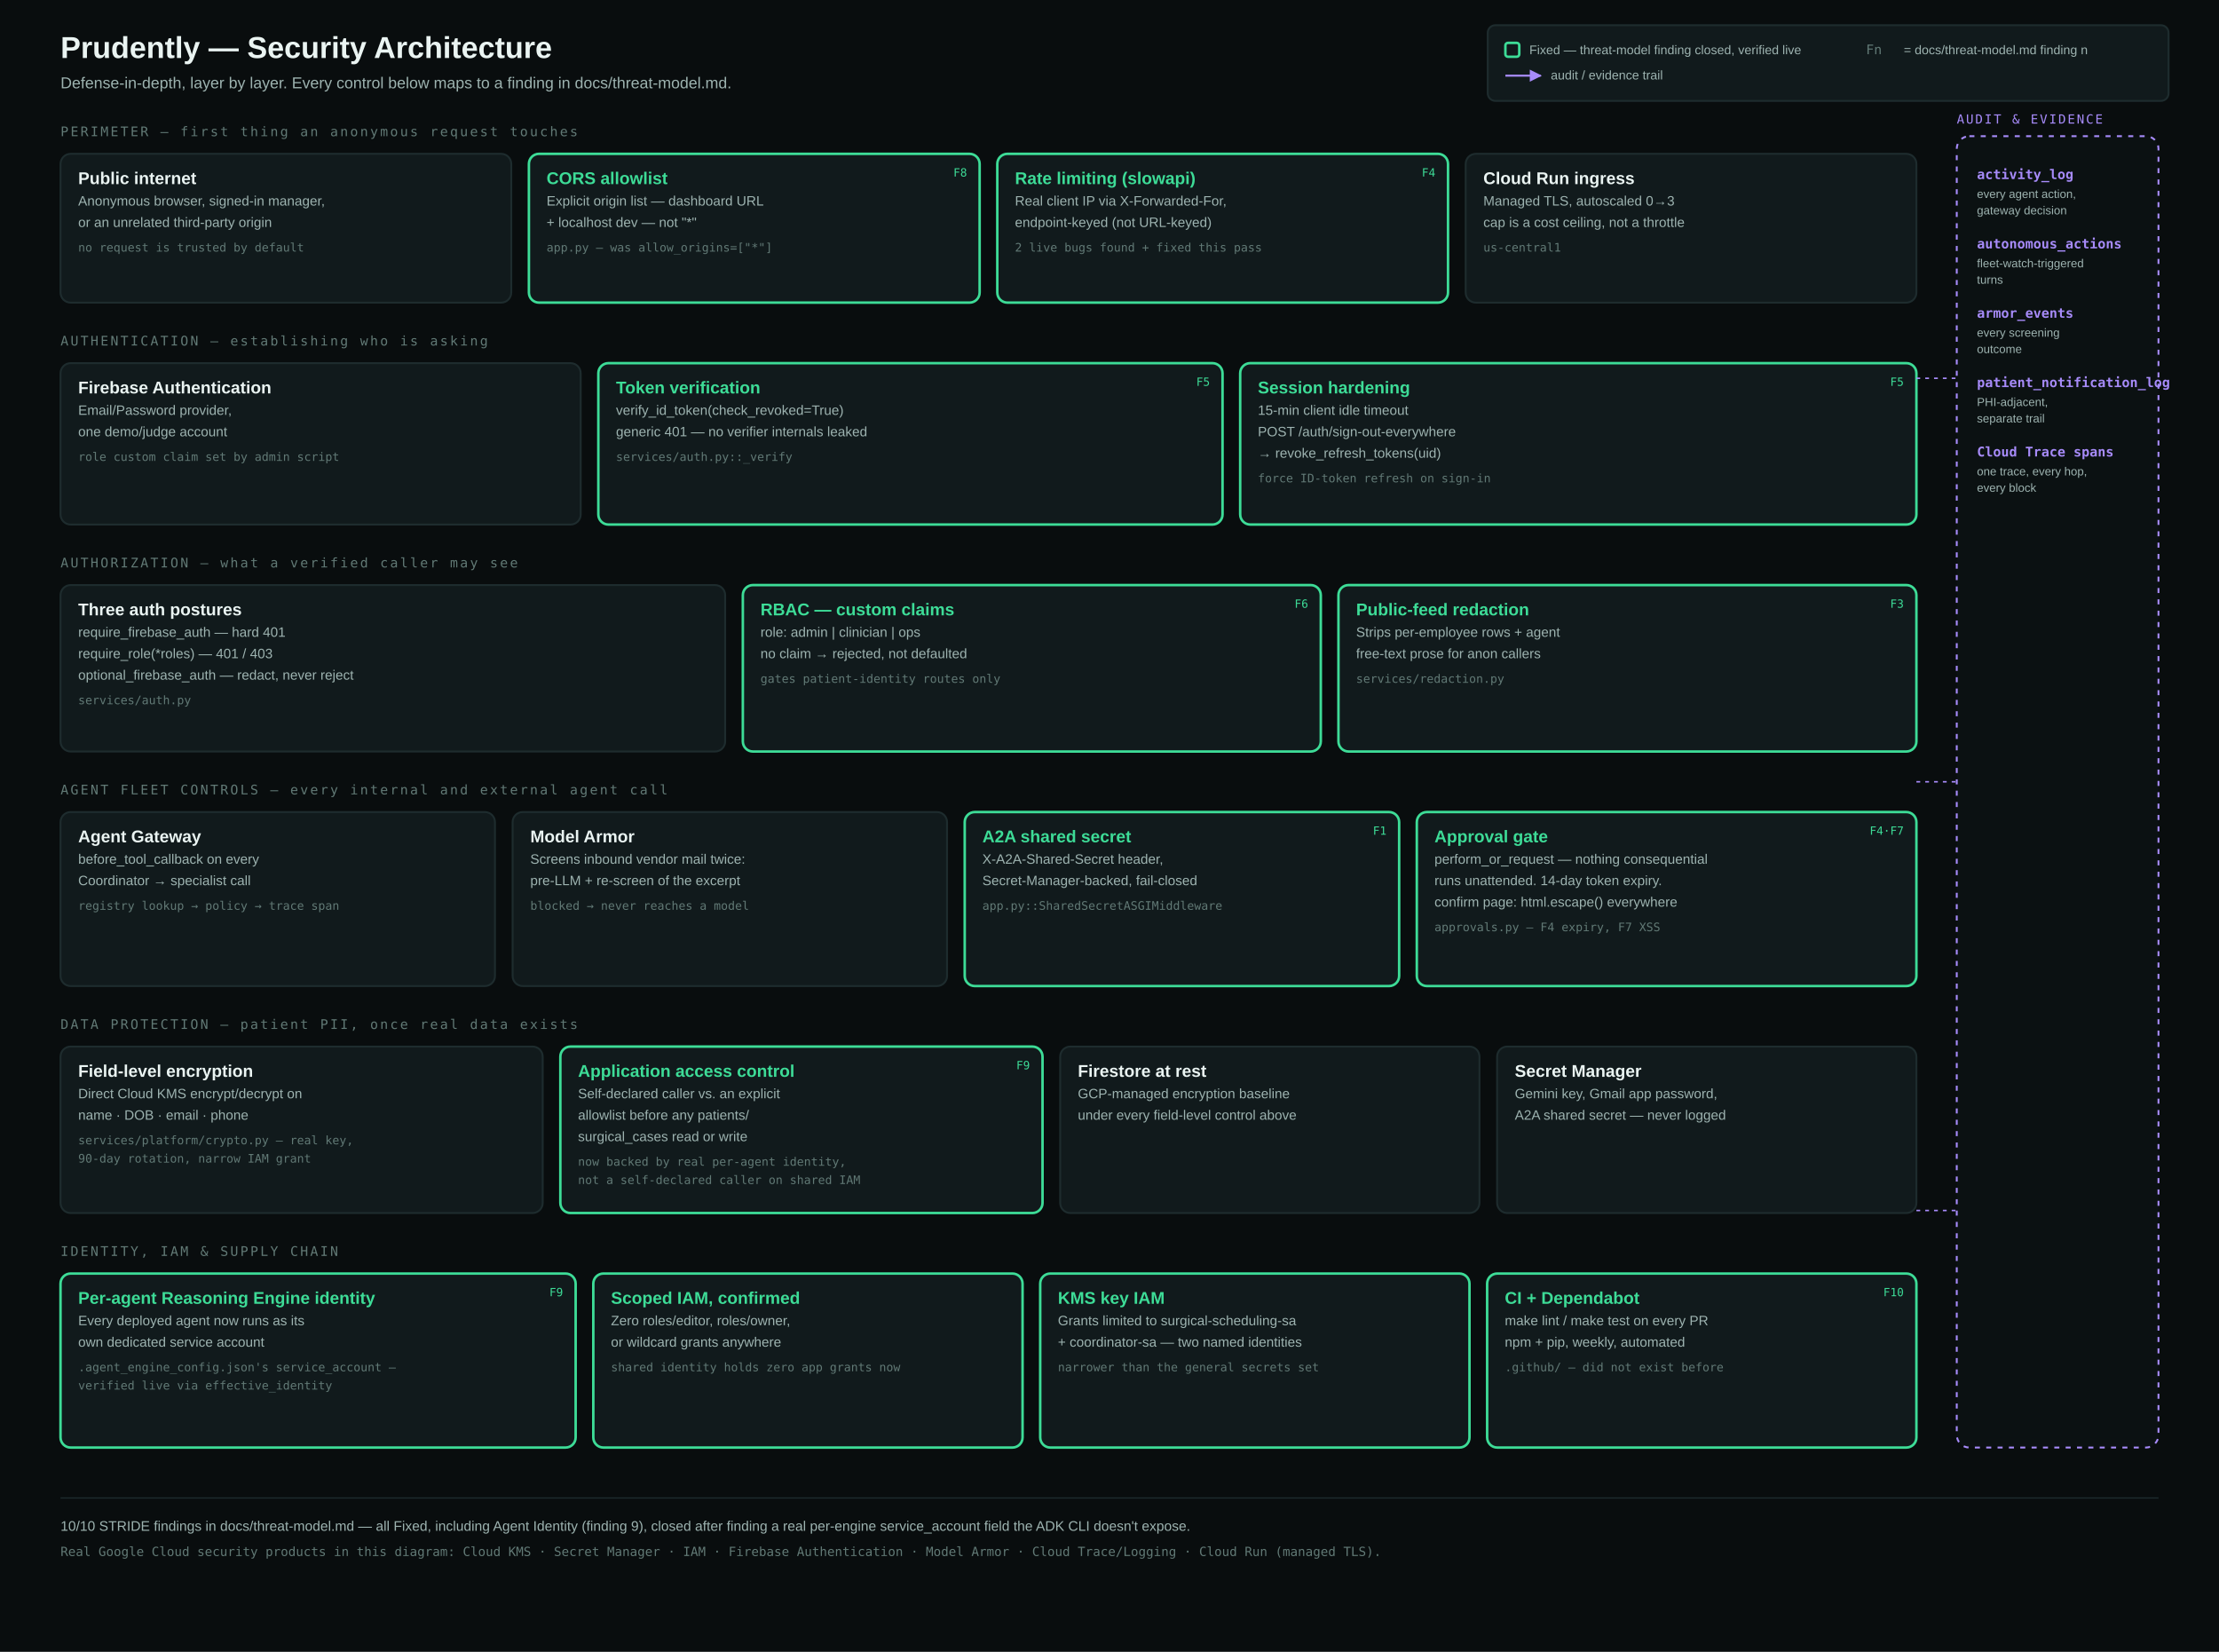
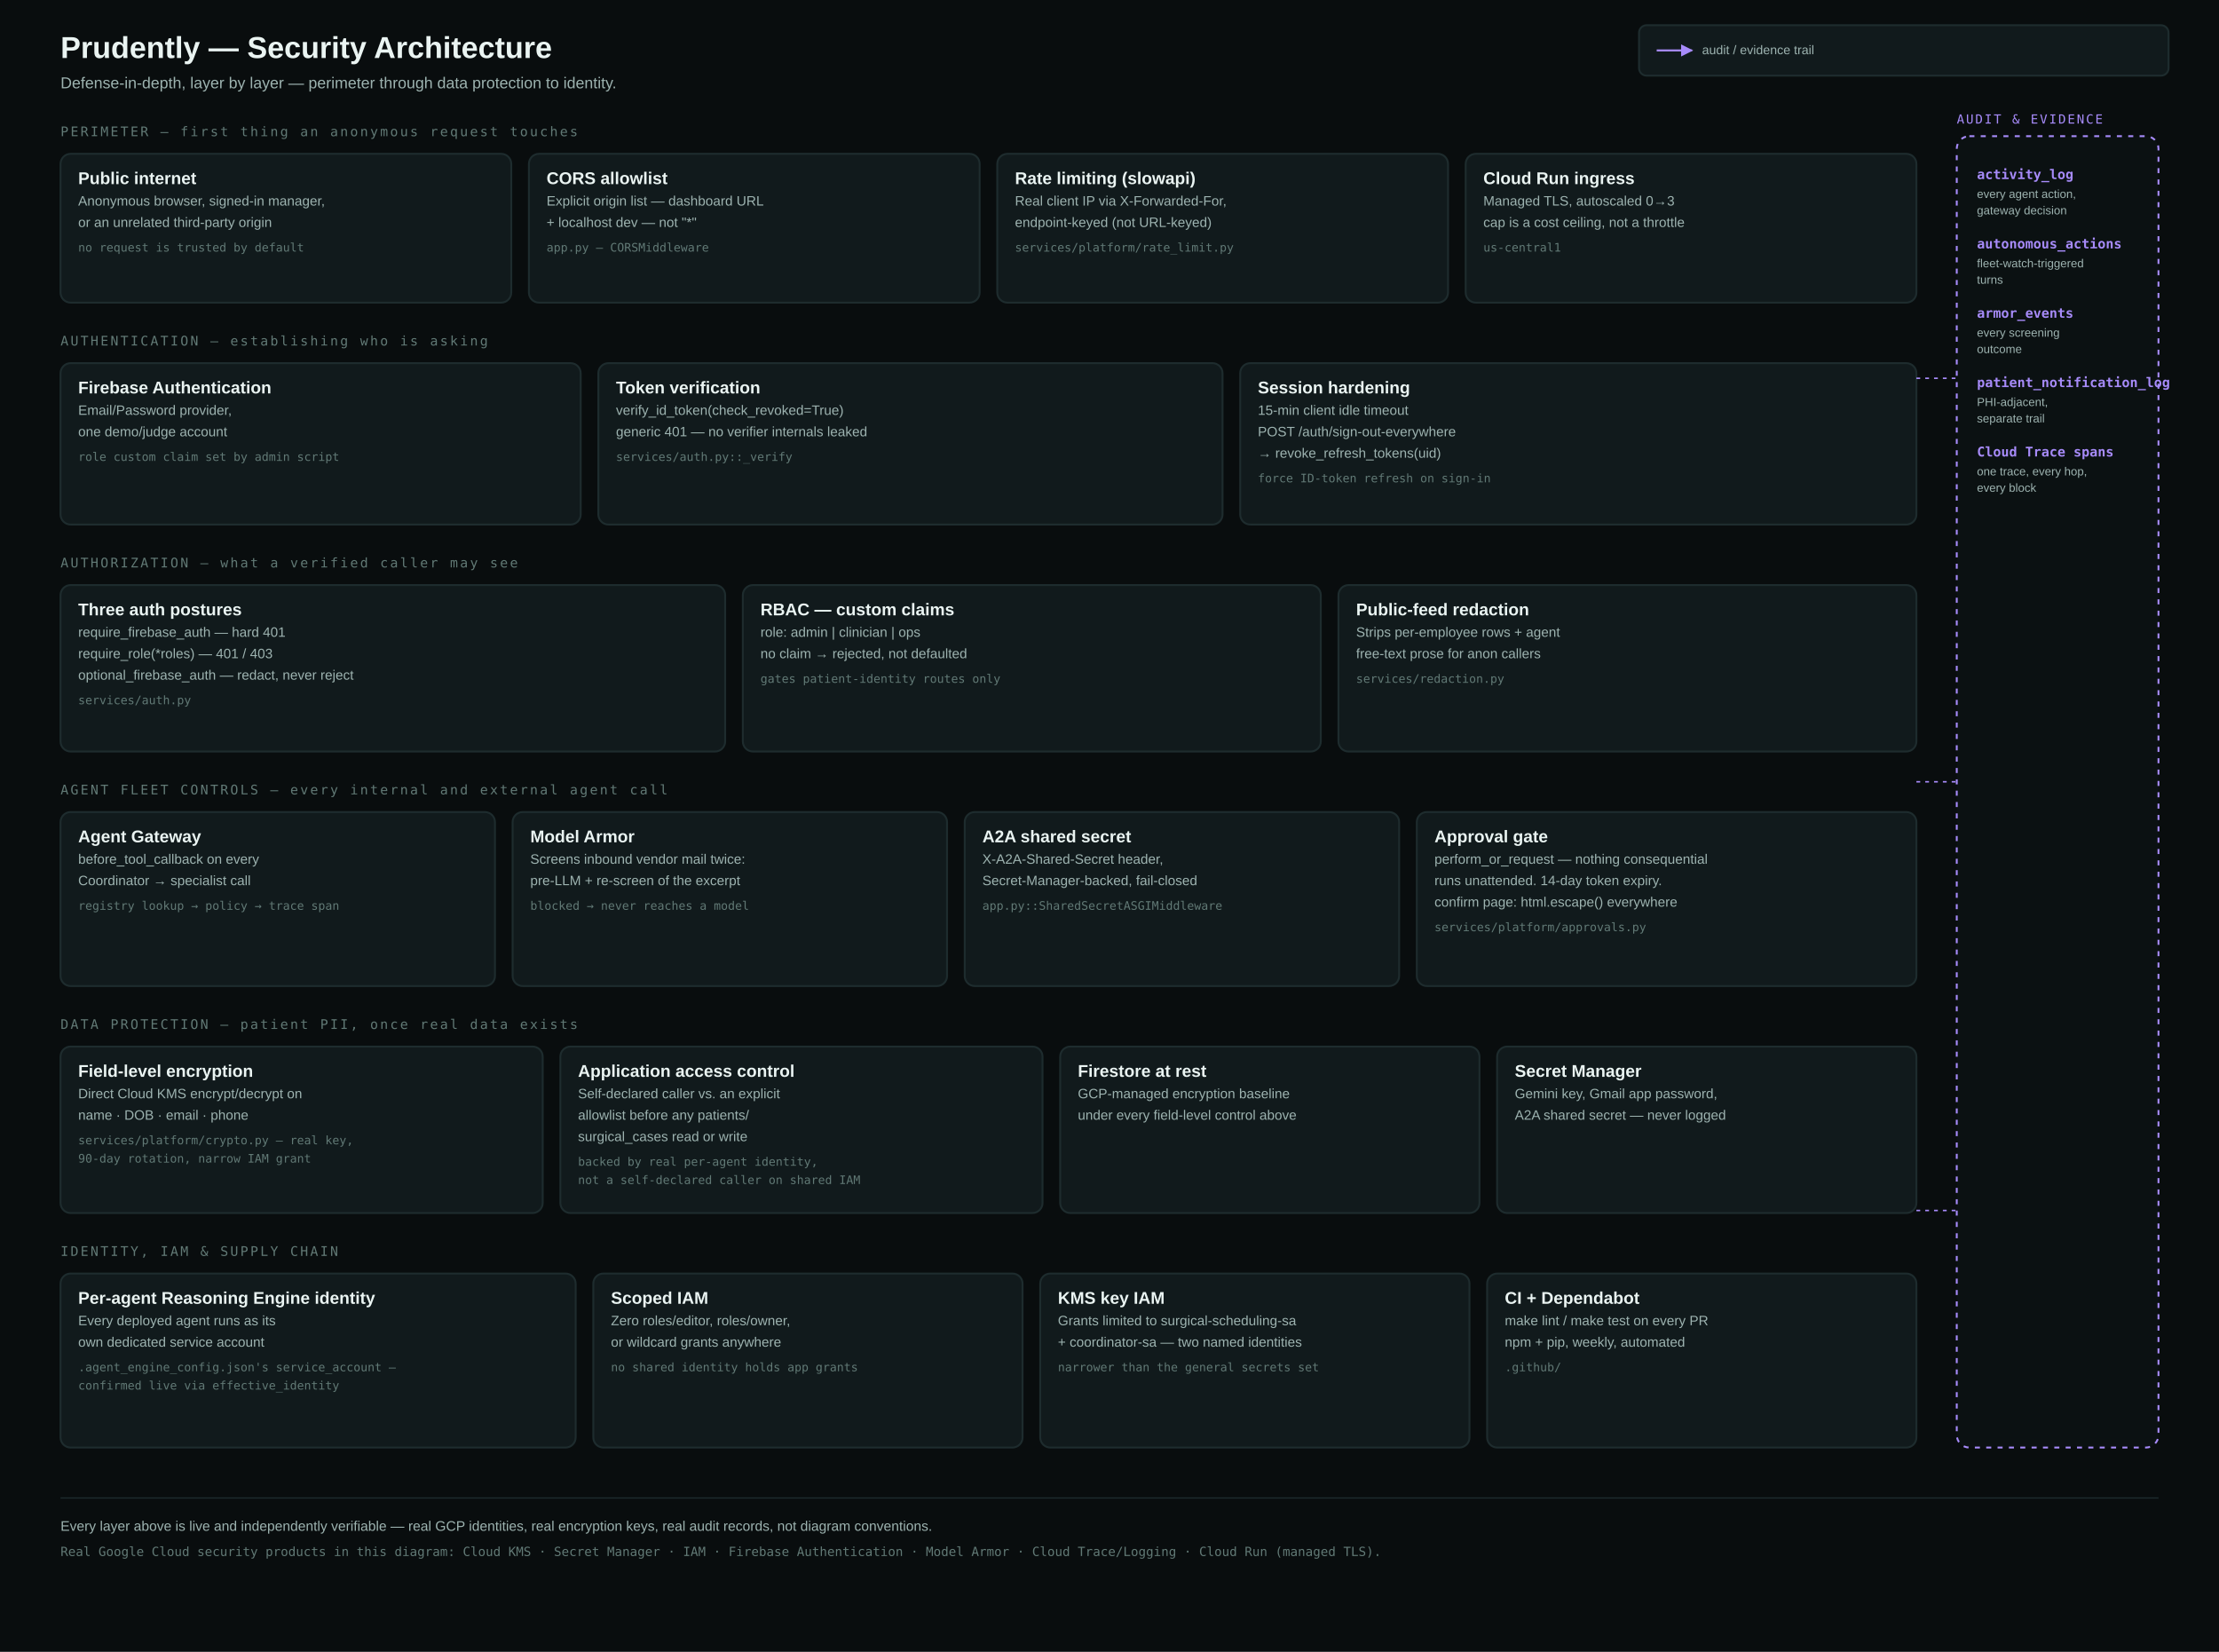
<svg xmlns="http://www.w3.org/2000/svg" viewBox="0 0 1760 1310" width="1760" height="1310" font-family="'Instrument Sans','Helvetica Neue',Arial,sans-serif">
  <defs>
    <marker id="arrow" viewBox="0 0 10 10" refX="9" refY="5" markerWidth="6" markerHeight="6" orient="auto-start-reverse">
      <path d="M 0 0 L 10 5 L 0 10 z" fill="#9db3b0" />
    </marker>
    <marker id="arrowTeal" viewBox="0 0 10 10" refX="9" refY="5" markerWidth="6" markerHeight="6" orient="auto-start-reverse">
      <path d="M 0 0 L 10 5 L 0 10 z" fill="#2dd4c8" />
    </marker>
    <marker id="arrowIndigo" viewBox="0 0 10 10" refX="9" refY="5" markerWidth="6" markerHeight="6" orient="auto-start-reverse">
      <path d="M 0 0 L 10 5 L 0 10 z" fill="#a78bfa" />
    </marker>
    <marker id="arrowSafe" viewBox="0 0 10 10" refX="9" refY="5" markerWidth="6" markerHeight="6" orient="auto-start-reverse">
      <path d="M 0 0 L 10 5 L 0 10 z" fill="#3ddc97" />
    </marker>
    <marker id="arrowCrit" viewBox="0 0 10 10" refX="9" refY="5" markerWidth="6" markerHeight="6" orient="auto-start-reverse">
      <path d="M 0 0 L 10 5 L 0 10 z" fill="#ff6b5c" />
    </marker>
  </defs>
  <rect width="1760" height="1310" fill="#090d0e" />
  <text x="48" y="46" font-size="24" font-weight="700" fill="#eaf4f2" font-family="'Instrument Sans','Helvetica Neue',Arial,sans-serif">Prudently — Security Architecture</text>
-   <text x="48" y="70" font-size="12.5" font-weight="400" fill="#9db3b0" font-family="'Instrument Sans','Helvetica Neue',Arial,sans-serif">Defense-in-depth, layer by layer. Every control below maps to a finding in docs/threat-model.md.</text>
-   <rect x="1180" y="20" width="540" height="60" rx="6" fill="#111a1c" stroke="#1e2c2e" stroke-width="1.5" />
-   <rect x="1194" y="34" width="11" height="11" rx="2" fill="#111a1c" stroke="#3ddc97" stroke-width="2" />
-   <text x="1213" y="43" font-size="10" font-weight="400" fill="#9db3b0" font-family="'Instrument Sans','Helvetica Neue',Arial,sans-serif">Fixed — threat-model finding closed, verified live</text>
-   <line x1="1194" y1="60" x2="1222" y2="60" stroke="#a78bfa" stroke-width="1.6" fill="none" marker-end="url(#arrowIndigo)" />
-   <text x="1230" y="63" font-size="10" font-weight="400" fill="#9db3b0" font-family="'Instrument Sans','Helvetica Neue',Arial,sans-serif">audit / evidence trail</text>
-   <text x="1480" y="43" font-size="10.5" font-weight="400" fill="#617975" font-family="'JetBrains Mono', ui-monospace, monospace">Fn</text>
-   <text x="1510" y="43" font-size="10" font-weight="400" fill="#9db3b0" font-family="'Instrument Sans','Helvetica Neue',Arial,sans-serif">= docs/threat-model.md finding n</text>
+   <text x="48" y="70" font-size="12.5" font-weight="400" fill="#9db3b0" font-family="'Instrument Sans','Helvetica Neue',Arial,sans-serif">Defense-in-depth, layer by layer — perimeter through data protection to identity.</text>
+   <rect x="1300" y="20" width="420" height="40" rx="6" fill="#111a1c" stroke="#1e2c2e" stroke-width="1.5" />
+   <line x1="1314" y1="40" x2="1342" y2="40" stroke="#a78bfa" stroke-width="1.6" fill="none" marker-end="url(#arrowIndigo)" />
+   <text x="1350" y="43" font-size="10" font-weight="400" fill="#9db3b0" font-family="'Instrument Sans','Helvetica Neue',Arial,sans-serif">audit / evidence trail</text>
  <text x="48" y="108" font-size="10.5" font-weight="400" fill="#617975" font-family="'JetBrains Mono', ui-monospace, monospace" letter-spacing="1.6px">PERIMETER — first thing an anonymous request touches</text>
  <rect x="48" y="122" width="357.5" height="118" rx="8" fill="#111a1c" stroke="#1e2c2e" stroke-width="1.5" />
  <text x="62" y="146" font-size="13.5" font-weight="650" fill="#eaf4f2" font-family="'Instrument Sans','Helvetica Neue',Arial,sans-serif">Public internet</text>
  <text x="62" y="163" font-size="10.8" font-weight="400" fill="#9db3b0" font-family="'Instrument Sans','Helvetica Neue',Arial,sans-serif">Anonymous browser, signed-in manager,</text>
  <text x="62" y="180" font-size="10.8" font-weight="400" fill="#9db3b0" font-family="'Instrument Sans','Helvetica Neue',Arial,sans-serif">or an unrelated third-party origin</text>
  <text x="62" y="199.5" font-size="9.3" font-weight="400" fill="#617975" font-family="'JetBrains Mono', ui-monospace, monospace">no request is trusted by default</text>
-   <rect x="419.5" y="122" width="357.5" height="118" rx="8" fill="#111a1c" stroke="#3ddc97" stroke-width="2" />
-   <text x="433.5" y="146" font-size="13.5" font-weight="650" fill="#3ddc97" font-family="'Instrument Sans','Helvetica Neue',Arial,sans-serif">CORS allowlist</text>
-   <text x="767.0" y="140" font-size="9" font-weight="400" fill="#3ddc97" font-family="'JetBrains Mono', ui-monospace, monospace" text-anchor="end">F8</text>
+   <rect x="419.5" y="122" width="357.5" height="118" rx="8" fill="#111a1c" stroke="#1e2c2e" stroke-width="1.5" />
+   <text x="433.5" y="146" font-size="13.5" font-weight="650" fill="#eaf4f2" font-family="'Instrument Sans','Helvetica Neue',Arial,sans-serif">CORS allowlist</text>
  <text x="433.5" y="163" font-size="10.8" font-weight="400" fill="#9db3b0" font-family="'Instrument Sans','Helvetica Neue',Arial,sans-serif">Explicit origin list — dashboard URL</text>
  <text x="433.5" y="180" font-size="10.8" font-weight="400" fill="#9db3b0" font-family="'Instrument Sans','Helvetica Neue',Arial,sans-serif">+ localhost dev — not "*"</text>
-   <text x="433.5" y="199.5" font-size="9.3" font-weight="400" fill="#617975" font-family="'JetBrains Mono', ui-monospace, monospace">app.py — was allow_origins=["*"]</text>
-   <rect x="791.0" y="122" width="357.5" height="118" rx="8" fill="#111a1c" stroke="#3ddc97" stroke-width="2" />
-   <text x="805.0" y="146" font-size="13.5" font-weight="650" fill="#3ddc97" font-family="'Instrument Sans','Helvetica Neue',Arial,sans-serif">Rate limiting (slowapi)</text>
-   <text x="1138.5" y="140" font-size="9" font-weight="400" fill="#3ddc97" font-family="'JetBrains Mono', ui-monospace, monospace" text-anchor="end">F4</text>
+   <text x="433.5" y="199.5" font-size="9.3" font-weight="400" fill="#617975" font-family="'JetBrains Mono', ui-monospace, monospace">app.py — CORSMiddleware</text>
+   <rect x="791.0" y="122" width="357.5" height="118" rx="8" fill="#111a1c" stroke="#1e2c2e" stroke-width="1.5" />
+   <text x="805.0" y="146" font-size="13.5" font-weight="650" fill="#eaf4f2" font-family="'Instrument Sans','Helvetica Neue',Arial,sans-serif">Rate limiting (slowapi)</text>
  <text x="805.0" y="163" font-size="10.8" font-weight="400" fill="#9db3b0" font-family="'Instrument Sans','Helvetica Neue',Arial,sans-serif">Real client IP via X-Forwarded-For,</text>
  <text x="805.0" y="180" font-size="10.8" font-weight="400" fill="#9db3b0" font-family="'Instrument Sans','Helvetica Neue',Arial,sans-serif">endpoint-keyed (not URL-keyed)</text>
-   <text x="805.0" y="199.5" font-size="9.3" font-weight="400" fill="#617975" font-family="'JetBrains Mono', ui-monospace, monospace">2 live bugs found + fixed this pass</text>
+   <text x="805.0" y="199.5" font-size="9.3" font-weight="400" fill="#617975" font-family="'JetBrains Mono', ui-monospace, monospace">services/platform/rate_limit.py</text>
  <rect x="1162.5" y="122" width="357.5" height="118" rx="8" fill="#111a1c" stroke="#1e2c2e" stroke-width="1.5" />
  <text x="1176.5" y="146" font-size="13.5" font-weight="650" fill="#eaf4f2" font-family="'Instrument Sans','Helvetica Neue',Arial,sans-serif">Cloud Run ingress</text>
  <text x="1176.5" y="163" font-size="10.8" font-weight="400" fill="#9db3b0" font-family="'Instrument Sans','Helvetica Neue',Arial,sans-serif">Managed TLS, autoscaled 0→3</text>
  <text x="1176.5" y="180" font-size="10.8" font-weight="400" fill="#9db3b0" font-family="'Instrument Sans','Helvetica Neue',Arial,sans-serif">cap is a cost ceiling, not a throttle</text>
  <text x="1176.5" y="199.5" font-size="9.3" font-weight="400" fill="#617975" font-family="'JetBrains Mono', ui-monospace, monospace">us-central1</text>
  <text x="48" y="274" font-size="10.5" font-weight="400" fill="#617975" font-family="'JetBrains Mono', ui-monospace, monospace" letter-spacing="1.6px">AUTHENTICATION — establishing who is asking</text>
  <rect x="48" y="288" width="412.571" height="128" rx="8" fill="#111a1c" stroke="#1e2c2e" stroke-width="1.5" />
  <text x="62" y="312" font-size="13.5" font-weight="650" fill="#eaf4f2" font-family="'Instrument Sans','Helvetica Neue',Arial,sans-serif">Firebase Authentication</text>
  <text x="62" y="329" font-size="10.8" font-weight="400" fill="#9db3b0" font-family="'Instrument Sans','Helvetica Neue',Arial,sans-serif">Email/Password provider,</text>
  <text x="62" y="346" font-size="10.8" font-weight="400" fill="#9db3b0" font-family="'Instrument Sans','Helvetica Neue',Arial,sans-serif">one demo/judge account</text>
  <text x="62" y="365.5" font-size="9.3" font-weight="400" fill="#617975" font-family="'JetBrains Mono', ui-monospace, monospace">role custom claim set by admin script</text>
-   <rect x="474.571" y="288" width="495.086" height="128" rx="8" fill="#111a1c" stroke="#3ddc97" stroke-width="2" />
-   <text x="488.571" y="312" font-size="13.5" font-weight="650" fill="#3ddc97" font-family="'Instrument Sans','Helvetica Neue',Arial,sans-serif">Token verification</text>
-   <text x="959.657" y="306" font-size="9" font-weight="400" fill="#3ddc97" font-family="'JetBrains Mono', ui-monospace, monospace" text-anchor="end">F5</text>
+   <rect x="474.571" y="288" width="495.086" height="128" rx="8" fill="#111a1c" stroke="#1e2c2e" stroke-width="1.5" />
+   <text x="488.571" y="312" font-size="13.5" font-weight="650" fill="#eaf4f2" font-family="'Instrument Sans','Helvetica Neue',Arial,sans-serif">Token verification</text>
  <text x="488.571" y="329" font-size="10.8" font-weight="400" fill="#9db3b0" font-family="'Instrument Sans','Helvetica Neue',Arial,sans-serif">verify_id_token(check_revoked=True)</text>
  <text x="488.571" y="346" font-size="10.8" font-weight="400" fill="#9db3b0" font-family="'Instrument Sans','Helvetica Neue',Arial,sans-serif">generic 401 — no verifier internals leaked</text>
  <text x="488.571" y="365.5" font-size="9.3" font-weight="400" fill="#617975" font-family="'JetBrains Mono', ui-monospace, monospace">services/auth.py::_verify</text>
-   <rect x="983.657" y="288" width="536.343" height="128" rx="8" fill="#111a1c" stroke="#3ddc97" stroke-width="2" />
-   <text x="997.657" y="312" font-size="13.5" font-weight="650" fill="#3ddc97" font-family="'Instrument Sans','Helvetica Neue',Arial,sans-serif">Session hardening</text>
-   <text x="1510.0" y="306" font-size="9" font-weight="400" fill="#3ddc97" font-family="'JetBrains Mono', ui-monospace, monospace" text-anchor="end">F5</text>
+   <rect x="983.657" y="288" width="536.343" height="128" rx="8" fill="#111a1c" stroke="#1e2c2e" stroke-width="1.5" />
+   <text x="997.657" y="312" font-size="13.5" font-weight="650" fill="#eaf4f2" font-family="'Instrument Sans','Helvetica Neue',Arial,sans-serif">Session hardening</text>
  <text x="997.657" y="329" font-size="10.8" font-weight="400" fill="#9db3b0" font-family="'Instrument Sans','Helvetica Neue',Arial,sans-serif">15-min client idle timeout</text>
  <text x="997.657" y="346" font-size="10.8" font-weight="400" fill="#9db3b0" font-family="'Instrument Sans','Helvetica Neue',Arial,sans-serif">POST /auth/sign-out-everywhere</text>
  <text x="997.657" y="363" font-size="10.8" font-weight="400" fill="#9db3b0" font-family="'Instrument Sans','Helvetica Neue',Arial,sans-serif">→ revoke_refresh_tokens(uid)</text>
  <text x="997.657" y="382.5" font-size="9.3" font-weight="400" fill="#617975" font-family="'JetBrains Mono', ui-monospace, monospace">force ID-token refresh on sign-in</text>
  <text x="48" y="450" font-size="10.5" font-weight="400" fill="#617975" font-family="'JetBrains Mono', ui-monospace, monospace" letter-spacing="1.6px">AUTHORIZATION — what a verified caller may see</text>
  <rect x="48" y="464" width="527.175" height="132" rx="8" fill="#111a1c" stroke="#1e2c2e" stroke-width="1.5" />
  <text x="62" y="488" font-size="13.5" font-weight="650" fill="#eaf4f2" font-family="'Instrument Sans','Helvetica Neue',Arial,sans-serif">Three auth postures</text>
  <text x="62" y="505" font-size="10.8" font-weight="400" fill="#9db3b0" font-family="'Instrument Sans','Helvetica Neue',Arial,sans-serif">require_firebase_auth — hard 401</text>
  <text x="62" y="522" font-size="10.8" font-weight="400" fill="#9db3b0" font-family="'Instrument Sans','Helvetica Neue',Arial,sans-serif">require_role(*roles) — 401 / 403</text>
  <text x="62" y="539" font-size="10.8" font-weight="400" fill="#9db3b0" font-family="'Instrument Sans','Helvetica Neue',Arial,sans-serif">optional_firebase_auth — redact, never reject</text>
  <text x="62" y="558.5" font-size="9.3" font-weight="400" fill="#617975" font-family="'JetBrains Mono', ui-monospace, monospace">services/auth.py</text>
-   <rect x="589.175" y="464" width="458.413" height="132" rx="8" fill="#111a1c" stroke="#3ddc97" stroke-width="2" />
-   <text x="603.175" y="488" font-size="13.5" font-weight="650" fill="#3ddc97" font-family="'Instrument Sans','Helvetica Neue',Arial,sans-serif">RBAC — custom claims</text>
-   <text x="1037.587" y="482" font-size="9" font-weight="400" fill="#3ddc97" font-family="'JetBrains Mono', ui-monospace, monospace" text-anchor="end">F6</text>
+   <rect x="589.175" y="464" width="458.413" height="132" rx="8" fill="#111a1c" stroke="#1e2c2e" stroke-width="1.5" />
+   <text x="603.175" y="488" font-size="13.5" font-weight="650" fill="#eaf4f2" font-family="'Instrument Sans','Helvetica Neue',Arial,sans-serif">RBAC — custom claims</text>
  <text x="603.175" y="505" font-size="10.8" font-weight="400" fill="#9db3b0" font-family="'Instrument Sans','Helvetica Neue',Arial,sans-serif">role: admin | clinician | ops</text>
  <text x="603.175" y="522" font-size="10.8" font-weight="400" fill="#9db3b0" font-family="'Instrument Sans','Helvetica Neue',Arial,sans-serif">no claim → rejected, not defaulted</text>
  <text x="603.175" y="541.5" font-size="9.3" font-weight="400" fill="#617975" font-family="'JetBrains Mono', ui-monospace, monospace">gates patient-identity routes only</text>
-   <rect x="1061.587" y="464" width="458.413" height="132" rx="8" fill="#111a1c" stroke="#3ddc97" stroke-width="2" />
-   <text x="1075.587" y="488" font-size="13.5" font-weight="650" fill="#3ddc97" font-family="'Instrument Sans','Helvetica Neue',Arial,sans-serif">Public-feed redaction</text>
-   <text x="1510.0" y="482" font-size="9" font-weight="400" fill="#3ddc97" font-family="'JetBrains Mono', ui-monospace, monospace" text-anchor="end">F3</text>
+   <rect x="1061.587" y="464" width="458.413" height="132" rx="8" fill="#111a1c" stroke="#1e2c2e" stroke-width="1.5" />
+   <text x="1075.587" y="488" font-size="13.5" font-weight="650" fill="#eaf4f2" font-family="'Instrument Sans','Helvetica Neue',Arial,sans-serif">Public-feed redaction</text>
  <text x="1075.587" y="505" font-size="10.8" font-weight="400" fill="#9db3b0" font-family="'Instrument Sans','Helvetica Neue',Arial,sans-serif">Strips per-employee rows + agent</text>
  <text x="1075.587" y="522" font-size="10.8" font-weight="400" fill="#9db3b0" font-family="'Instrument Sans','Helvetica Neue',Arial,sans-serif">free-text prose for anon callers</text>
  <text x="1075.587" y="541.5" font-size="9.3" font-weight="400" fill="#617975" font-family="'JetBrains Mono', ui-monospace, monospace">services/redaction.py</text>
  <text x="48" y="630" font-size="10.5" font-weight="400" fill="#617975" font-family="'JetBrains Mono', ui-monospace, monospace" letter-spacing="1.6px">AGENT FLEET CONTROLS — every internal and external agent call</text>
  <rect x="48" y="644" width="344.578" height="138" rx="8" fill="#111a1c" stroke="#1e2c2e" stroke-width="1.5" />
  <text x="62" y="668" font-size="13.5" font-weight="650" fill="#eaf4f2" font-family="'Instrument Sans','Helvetica Neue',Arial,sans-serif">Agent Gateway</text>
  <text x="62" y="685" font-size="10.8" font-weight="400" fill="#9db3b0" font-family="'Instrument Sans','Helvetica Neue',Arial,sans-serif">before_tool_callback on every</text>
  <text x="62" y="702" font-size="10.8" font-weight="400" fill="#9db3b0" font-family="'Instrument Sans','Helvetica Neue',Arial,sans-serif">Coordinator → specialist call</text>
  <text x="62" y="721.5" font-size="9.3" font-weight="400" fill="#617975" font-family="'JetBrains Mono', ui-monospace, monospace">registry lookup → policy → trace span</text>
  <rect x="406.578" y="644" width="344.578" height="138" rx="8" fill="#111a1c" stroke="#1e2c2e" stroke-width="1.5" />
  <text x="420.578" y="668" font-size="13.5" font-weight="650" fill="#eaf4f2" font-family="'Instrument Sans','Helvetica Neue',Arial,sans-serif">Model Armor</text>
  <text x="420.578" y="685" font-size="10.8" font-weight="400" fill="#9db3b0" font-family="'Instrument Sans','Helvetica Neue',Arial,sans-serif">Screens inbound vendor mail twice:</text>
  <text x="420.578" y="702" font-size="10.8" font-weight="400" fill="#9db3b0" font-family="'Instrument Sans','Helvetica Neue',Arial,sans-serif">pre-LLM + re-screen of the excerpt</text>
  <text x="420.578" y="721.5" font-size="9.3" font-weight="400" fill="#617975" font-family="'JetBrains Mono', ui-monospace, monospace">blocked → never reaches a model</text>
-   <rect x="765.157" y="644" width="344.578" height="138" rx="8" fill="#111a1c" stroke="#3ddc97" stroke-width="2" />
-   <text x="779.157" y="668" font-size="13.5" font-weight="650" fill="#3ddc97" font-family="'Instrument Sans','Helvetica Neue',Arial,sans-serif">A2A shared secret</text>
-   <text x="1099.735" y="662" font-size="9" font-weight="400" fill="#3ddc97" font-family="'JetBrains Mono', ui-monospace, monospace" text-anchor="end">F1</text>
+   <rect x="765.157" y="644" width="344.578" height="138" rx="8" fill="#111a1c" stroke="#1e2c2e" stroke-width="1.5" />
+   <text x="779.157" y="668" font-size="13.5" font-weight="650" fill="#eaf4f2" font-family="'Instrument Sans','Helvetica Neue',Arial,sans-serif">A2A shared secret</text>
  <text x="779.157" y="685" font-size="10.8" font-weight="400" fill="#9db3b0" font-family="'Instrument Sans','Helvetica Neue',Arial,sans-serif">X-A2A-Shared-Secret header,</text>
  <text x="779.157" y="702" font-size="10.8" font-weight="400" fill="#9db3b0" font-family="'Instrument Sans','Helvetica Neue',Arial,sans-serif">Secret-Manager-backed, fail-closed</text>
  <text x="779.157" y="721.5" font-size="9.3" font-weight="400" fill="#617975" font-family="'JetBrains Mono', ui-monospace, monospace">app.py::SharedSecretASGIMiddleware</text>
-   <rect x="1123.735" y="644" width="396.265" height="138" rx="8" fill="#111a1c" stroke="#3ddc97" stroke-width="2" />
-   <text x="1137.735" y="668" font-size="13.5" font-weight="650" fill="#3ddc97" font-family="'Instrument Sans','Helvetica Neue',Arial,sans-serif">Approval gate</text>
-   <text x="1510" y="662" font-size="9" font-weight="400" fill="#3ddc97" font-family="'JetBrains Mono', ui-monospace, monospace" text-anchor="end">F4·F7</text>
+   <rect x="1123.735" y="644" width="396.265" height="138" rx="8" fill="#111a1c" stroke="#1e2c2e" stroke-width="1.5" />
+   <text x="1137.735" y="668" font-size="13.5" font-weight="650" fill="#eaf4f2" font-family="'Instrument Sans','Helvetica Neue',Arial,sans-serif">Approval gate</text>
  <text x="1137.735" y="685" font-size="10.8" font-weight="400" fill="#9db3b0" font-family="'Instrument Sans','Helvetica Neue',Arial,sans-serif">perform_or_request — nothing consequential</text>
  <text x="1137.735" y="702" font-size="10.8" font-weight="400" fill="#9db3b0" font-family="'Instrument Sans','Helvetica Neue',Arial,sans-serif">runs unattended. 14-day token expiry.</text>
  <text x="1137.735" y="719" font-size="10.8" font-weight="400" fill="#9db3b0" font-family="'Instrument Sans','Helvetica Neue',Arial,sans-serif">confirm page: html.escape() everywhere</text>
-   <text x="1137.735" y="738.5" font-size="9.3" font-weight="400" fill="#617975" font-family="'JetBrains Mono', ui-monospace, monospace">approvals.py — F4 expiry, F7 XSS</text>
+   <text x="1137.735" y="738.5" font-size="9.3" font-weight="400" fill="#617975" font-family="'JetBrains Mono', ui-monospace, monospace">services/platform/approvals.py</text>
  <text x="48" y="816" font-size="10.5" font-weight="400" fill="#617975" font-family="'JetBrains Mono', ui-monospace, monospace" letter-spacing="1.6px">DATA PROTECTION — patient PII, once real data exists</text>
  <rect x="48" y="830" width="382.442" height="132" rx="8" fill="#111a1c" stroke="#1e2c2e" stroke-width="1.5" />
  <text x="62" y="854" font-size="13.5" font-weight="650" fill="#eaf4f2" font-family="'Instrument Sans','Helvetica Neue',Arial,sans-serif">Field-level encryption</text>
  <text x="62" y="871" font-size="10.8" font-weight="400" fill="#9db3b0" font-family="'Instrument Sans','Helvetica Neue',Arial,sans-serif">Direct Cloud KMS encrypt/decrypt on</text>
  <text x="62" y="888" font-size="10.8" font-weight="400" fill="#9db3b0" font-family="'Instrument Sans','Helvetica Neue',Arial,sans-serif">name · DOB · email · phone</text>
  <text x="62" y="907.5" font-size="9.3" font-weight="400" fill="#617975" font-family="'JetBrains Mono', ui-monospace, monospace">services/platform/crypto.py — real key,</text>
  <text x="62" y="922.0" font-size="9.3" font-weight="400" fill="#617975" font-family="'JetBrains Mono', ui-monospace, monospace">90-day rotation, narrow IAM grant</text>
-   <rect x="444.442" y="830" width="382.442" height="132" rx="8" fill="#111a1c" stroke="#3ddc97" stroke-width="2" />
-   <text x="458.442" y="854" font-size="13.5" font-weight="650" fill="#3ddc97" font-family="'Instrument Sans','Helvetica Neue',Arial,sans-serif">Application access control</text>
-   <text x="816.884" y="848" font-size="9" font-weight="400" fill="#3ddc97" font-family="'JetBrains Mono', ui-monospace, monospace" text-anchor="end">F9</text>
+   <rect x="444.442" y="830" width="382.442" height="132" rx="8" fill="#111a1c" stroke="#1e2c2e" stroke-width="1.5" />
+   <text x="458.442" y="854" font-size="13.5" font-weight="650" fill="#eaf4f2" font-family="'Instrument Sans','Helvetica Neue',Arial,sans-serif">Application access control</text>
  <text x="458.442" y="871" font-size="10.8" font-weight="400" fill="#9db3b0" font-family="'Instrument Sans','Helvetica Neue',Arial,sans-serif">Self-declared caller vs. an explicit</text>
  <text x="458.442" y="888" font-size="10.8" font-weight="400" fill="#9db3b0" font-family="'Instrument Sans','Helvetica Neue',Arial,sans-serif">allowlist before any patients/</text>
  <text x="458.442" y="905" font-size="10.8" font-weight="400" fill="#9db3b0" font-family="'Instrument Sans','Helvetica Neue',Arial,sans-serif">surgical_cases read or write</text>
-   <text x="458.442" y="924.5" font-size="9.3" font-weight="400" fill="#617975" font-family="'JetBrains Mono', ui-monospace, monospace">now backed by real per-agent identity,</text>
+   <text x="458.442" y="924.5" font-size="9.3" font-weight="400" fill="#617975" font-family="'JetBrains Mono', ui-monospace, monospace">backed by real per-agent identity,</text>
  <text x="458.442" y="939.0" font-size="9.3" font-weight="400" fill="#617975" font-family="'JetBrains Mono', ui-monospace, monospace">not a self-declared caller on shared IAM</text>
  <rect x="840.884" y="830" width="332.558" height="132" rx="8" fill="#111a1c" stroke="#1e2c2e" stroke-width="1.5" />
  <text x="854.884" y="854" font-size="13.5" font-weight="650" fill="#eaf4f2" font-family="'Instrument Sans','Helvetica Neue',Arial,sans-serif">Firestore at rest</text>
  <text x="854.884" y="871" font-size="10.8" font-weight="400" fill="#9db3b0" font-family="'Instrument Sans','Helvetica Neue',Arial,sans-serif">GCP-managed encryption baseline</text>
  <text x="854.884" y="888" font-size="10.8" font-weight="400" fill="#9db3b0" font-family="'Instrument Sans','Helvetica Neue',Arial,sans-serif">under every field-level control above</text>
  <rect x="1187.442" y="830" width="332.558" height="132" rx="8" fill="#111a1c" stroke="#1e2c2e" stroke-width="1.5" />
  <text x="1201.442" y="854" font-size="13.5" font-weight="650" fill="#eaf4f2" font-family="'Instrument Sans','Helvetica Neue',Arial,sans-serif">Secret Manager</text>
  <text x="1201.442" y="871" font-size="10.8" font-weight="400" fill="#9db3b0" font-family="'Instrument Sans','Helvetica Neue',Arial,sans-serif">Gemini key, Gmail app password,</text>
  <text x="1201.442" y="888" font-size="10.8" font-weight="400" fill="#9db3b0" font-family="'Instrument Sans','Helvetica Neue',Arial,sans-serif">A2A shared secret — never logged</text>
  <text x="48" y="996" font-size="10.5" font-weight="400" fill="#617975" font-family="'JetBrains Mono', ui-monospace, monospace" letter-spacing="1.6px">IDENTITY, IAM &amp; SUPPLY CHAIN</text>
-   <rect x="48" y="1010" width="408.571" height="138" rx="8" fill="#111a1c" stroke="#3ddc97" stroke-width="2" />
-   <text x="62" y="1034" font-size="13.5" font-weight="650" fill="#3ddc97" font-family="'Instrument Sans','Helvetica Neue',Arial,sans-serif">Per-agent Reasoning Engine identity</text>
-   <text x="446.571" y="1028" font-size="9" font-weight="400" fill="#3ddc97" font-family="'JetBrains Mono', ui-monospace, monospace" text-anchor="end">F9</text>
-   <text x="62" y="1051" font-size="10.8" font-weight="400" fill="#9db3b0" font-family="'Instrument Sans','Helvetica Neue',Arial,sans-serif">Every deployed agent now runs as its</text>
+   <rect x="48" y="1010" width="408.571" height="138" rx="8" fill="#111a1c" stroke="#1e2c2e" stroke-width="1.5" />
+   <text x="62" y="1034" font-size="13.5" font-weight="650" fill="#eaf4f2" font-family="'Instrument Sans','Helvetica Neue',Arial,sans-serif">Per-agent Reasoning Engine identity</text>
+   <text x="62" y="1051" font-size="10.8" font-weight="400" fill="#9db3b0" font-family="'Instrument Sans','Helvetica Neue',Arial,sans-serif">Every deployed agent runs as its</text>
  <text x="62" y="1068" font-size="10.8" font-weight="400" fill="#9db3b0" font-family="'Instrument Sans','Helvetica Neue',Arial,sans-serif">own dedicated service account</text>
  <text x="62" y="1087.5" font-size="9.3" font-weight="400" fill="#617975" font-family="'JetBrains Mono', ui-monospace, monospace">.agent_engine_config.json's service_account —</text>
-   <text x="62" y="1102.0" font-size="9.3" font-weight="400" fill="#617975" font-family="'JetBrains Mono', ui-monospace, monospace">verified live via effective_identity</text>
-   <rect x="470.571" y="1010" width="340.476" height="138" rx="8" fill="#111a1c" stroke="#3ddc97" stroke-width="2" />
-   <text x="484.571" y="1034" font-size="13.5" font-weight="650" fill="#3ddc97" font-family="'Instrument Sans','Helvetica Neue',Arial,sans-serif">Scoped IAM, confirmed</text>
+   <text x="62" y="1102.0" font-size="9.3" font-weight="400" fill="#617975" font-family="'JetBrains Mono', ui-monospace, monospace">confirmed live via effective_identity</text>
+   <rect x="470.571" y="1010" width="340.476" height="138" rx="8" fill="#111a1c" stroke="#1e2c2e" stroke-width="1.5" />
+   <text x="484.571" y="1034" font-size="13.5" font-weight="650" fill="#eaf4f2" font-family="'Instrument Sans','Helvetica Neue',Arial,sans-serif">Scoped IAM</text>
  <text x="484.571" y="1051" font-size="10.8" font-weight="400" fill="#9db3b0" font-family="'Instrument Sans','Helvetica Neue',Arial,sans-serif">Zero roles/editor, roles/owner,</text>
  <text x="484.571" y="1068" font-size="10.8" font-weight="400" fill="#9db3b0" font-family="'Instrument Sans','Helvetica Neue',Arial,sans-serif">or wildcard grants anywhere</text>
-   <text x="484.571" y="1087.5" font-size="9.3" font-weight="400" fill="#617975" font-family="'JetBrains Mono', ui-monospace, monospace">shared identity holds zero app grants now</text>
-   <rect x="825.048" y="1010" width="340.476" height="138" rx="8" fill="#111a1c" stroke="#3ddc97" stroke-width="2" />
-   <text x="839.048" y="1034" font-size="13.5" font-weight="650" fill="#3ddc97" font-family="'Instrument Sans','Helvetica Neue',Arial,sans-serif">KMS key IAM</text>
+   <text x="484.571" y="1087.5" font-size="9.3" font-weight="400" fill="#617975" font-family="'JetBrains Mono', ui-monospace, monospace">no shared identity holds app grants</text>
+   <rect x="825.048" y="1010" width="340.476" height="138" rx="8" fill="#111a1c" stroke="#1e2c2e" stroke-width="1.5" />
+   <text x="839.048" y="1034" font-size="13.5" font-weight="650" fill="#eaf4f2" font-family="'Instrument Sans','Helvetica Neue',Arial,sans-serif">KMS key IAM</text>
  <text x="839.048" y="1051" font-size="10.8" font-weight="400" fill="#9db3b0" font-family="'Instrument Sans','Helvetica Neue',Arial,sans-serif">Grants limited to surgical-scheduling-sa</text>
  <text x="839.048" y="1068" font-size="10.8" font-weight="400" fill="#9db3b0" font-family="'Instrument Sans','Helvetica Neue',Arial,sans-serif">+ coordinator-sa — two named identities</text>
  <text x="839.048" y="1087.5" font-size="9.3" font-weight="400" fill="#617975" font-family="'JetBrains Mono', ui-monospace, monospace">narrower than the general secrets set</text>
-   <rect x="1179.524" y="1010" width="340.476" height="138" rx="8" fill="#111a1c" stroke="#3ddc97" stroke-width="2" />
-   <text x="1193.524" y="1034" font-size="13.5" font-weight="650" fill="#3ddc97" font-family="'Instrument Sans','Helvetica Neue',Arial,sans-serif">CI + Dependabot</text>
-   <text x="1510.0" y="1028" font-size="9" font-weight="400" fill="#3ddc97" font-family="'JetBrains Mono', ui-monospace, monospace" text-anchor="end">F10</text>
+   <rect x="1179.524" y="1010" width="340.476" height="138" rx="8" fill="#111a1c" stroke="#1e2c2e" stroke-width="1.5" />
+   <text x="1193.524" y="1034" font-size="13.5" font-weight="650" fill="#eaf4f2" font-family="'Instrument Sans','Helvetica Neue',Arial,sans-serif">CI + Dependabot</text>
  <text x="1193.524" y="1051" font-size="10.8" font-weight="400" fill="#9db3b0" font-family="'Instrument Sans','Helvetica Neue',Arial,sans-serif">make lint / make test on every PR</text>
  <text x="1193.524" y="1068" font-size="10.8" font-weight="400" fill="#9db3b0" font-family="'Instrument Sans','Helvetica Neue',Arial,sans-serif">npm + pip, weekly, automated</text>
-   <text x="1193.524" y="1087.5" font-size="9.3" font-weight="400" fill="#617975" font-family="'JetBrains Mono', ui-monospace, monospace">.github/ — did not exist before</text>
+   <text x="1193.524" y="1087.5" font-size="9.3" font-weight="400" fill="#617975" font-family="'JetBrains Mono', ui-monospace, monospace">.github/</text>
  <rect x="1552" y="108" width="160" height="1040" rx="10" fill="#0e1416" fill-opacity="0.55" stroke="#a78bfa" stroke-width="1.5" stroke-dasharray="4 5" />
  <text x="1552" y="98" font-size="10" font-weight="400" fill="#a78bfa" font-family="'JetBrains Mono', ui-monospace, monospace" letter-spacing="1.3px">AUDIT &amp; EVIDENCE</text>
  <text x="1568" y="142" font-size="10.6" font-weight="600" fill="#a78bfa" font-family="'JetBrains Mono', ui-monospace, monospace">activity_log</text>
  <text x="1568" y="157" font-size="9.3" font-weight="400" fill="#9db3b0" font-family="'Instrument Sans','Helvetica Neue',Arial,sans-serif">every agent action,</text>
  <text x="1568" y="170" font-size="9.3" font-weight="400" fill="#9db3b0" font-family="'Instrument Sans','Helvetica Neue',Arial,sans-serif">gateway decision</text>
  <text x="1568" y="197" font-size="10.6" font-weight="600" fill="#a78bfa" font-family="'JetBrains Mono', ui-monospace, monospace">autonomous_actions</text>
  <text x="1568" y="212" font-size="9.3" font-weight="400" fill="#9db3b0" font-family="'Instrument Sans','Helvetica Neue',Arial,sans-serif">fleet-watch-triggered</text>
  <text x="1568" y="225" font-size="9.3" font-weight="400" fill="#9db3b0" font-family="'Instrument Sans','Helvetica Neue',Arial,sans-serif">turns</text>
  <text x="1568" y="252" font-size="10.6" font-weight="600" fill="#a78bfa" font-family="'JetBrains Mono', ui-monospace, monospace">armor_events</text>
  <text x="1568" y="267" font-size="9.3" font-weight="400" fill="#9db3b0" font-family="'Instrument Sans','Helvetica Neue',Arial,sans-serif">every screening</text>
  <text x="1568" y="280" font-size="9.3" font-weight="400" fill="#9db3b0" font-family="'Instrument Sans','Helvetica Neue',Arial,sans-serif">outcome</text>
  <text x="1568" y="307" font-size="10.6" font-weight="600" fill="#a78bfa" font-family="'JetBrains Mono', ui-monospace, monospace">patient_notification_log</text>
  <text x="1568" y="322" font-size="9.3" font-weight="400" fill="#9db3b0" font-family="'Instrument Sans','Helvetica Neue',Arial,sans-serif">PHI-adjacent,</text>
  <text x="1568" y="335" font-size="9.3" font-weight="400" fill="#9db3b0" font-family="'Instrument Sans','Helvetica Neue',Arial,sans-serif">separate trail</text>
  <text x="1568" y="362" font-size="10.6" font-weight="600" fill="#a78bfa" font-family="'JetBrains Mono', ui-monospace, monospace">Cloud Trace spans</text>
  <text x="1568" y="377" font-size="9.3" font-weight="400" fill="#9db3b0" font-family="'Instrument Sans','Helvetica Neue',Arial,sans-serif">one trace, every hop,</text>
  <text x="1568" y="390" font-size="9.3" font-weight="400" fill="#9db3b0" font-family="'Instrument Sans','Helvetica Neue',Arial,sans-serif">every block</text>
  <line x1="1520" y1="300" x2="1552" y2="300" stroke="#a78bfa" stroke-width="1.2" fill="none" stroke-dasharray="3 4" />
  <line x1="1520" y1="620" x2="1552" y2="620" stroke="#a78bfa" stroke-width="1.2" fill="none" stroke-dasharray="3 4" />
  <line x1="1520" y1="960" x2="1552" y2="960" stroke="#a78bfa" stroke-width="1.2" fill="none" stroke-dasharray="3 4" />
  <line x1="48" y1="1188" x2="1712" y2="1188" stroke="#1e2c2e" stroke-width="1" fill="none" />
-   <text x="48" y="1214" font-size="11" font-weight="400" fill="#9db3b0" font-family="'Instrument Sans','Helvetica Neue',Arial,sans-serif">10/10 STRIDE findings in docs/threat-model.md — all Fixed, including Agent Identity (finding 9), closed after finding a real per-engine service_account field the ADK CLI doesn't expose.</text>
+   <text x="48" y="1214" font-size="11" font-weight="400" fill="#9db3b0" font-family="'Instrument Sans','Helvetica Neue',Arial,sans-serif">Every layer above is live and independently verifiable — real GCP identities, real encryption keys, real audit records, not diagram conventions.</text>
  <text x="48" y="1234" font-size="10" font-weight="400" fill="#617975" font-family="'JetBrains Mono', ui-monospace, monospace">Real Google Cloud security products in this diagram: Cloud KMS · Secret Manager · IAM · Firebase Authentication · Model Armor · Cloud Trace/Logging · Cloud Run (managed TLS).</text>
</svg>
